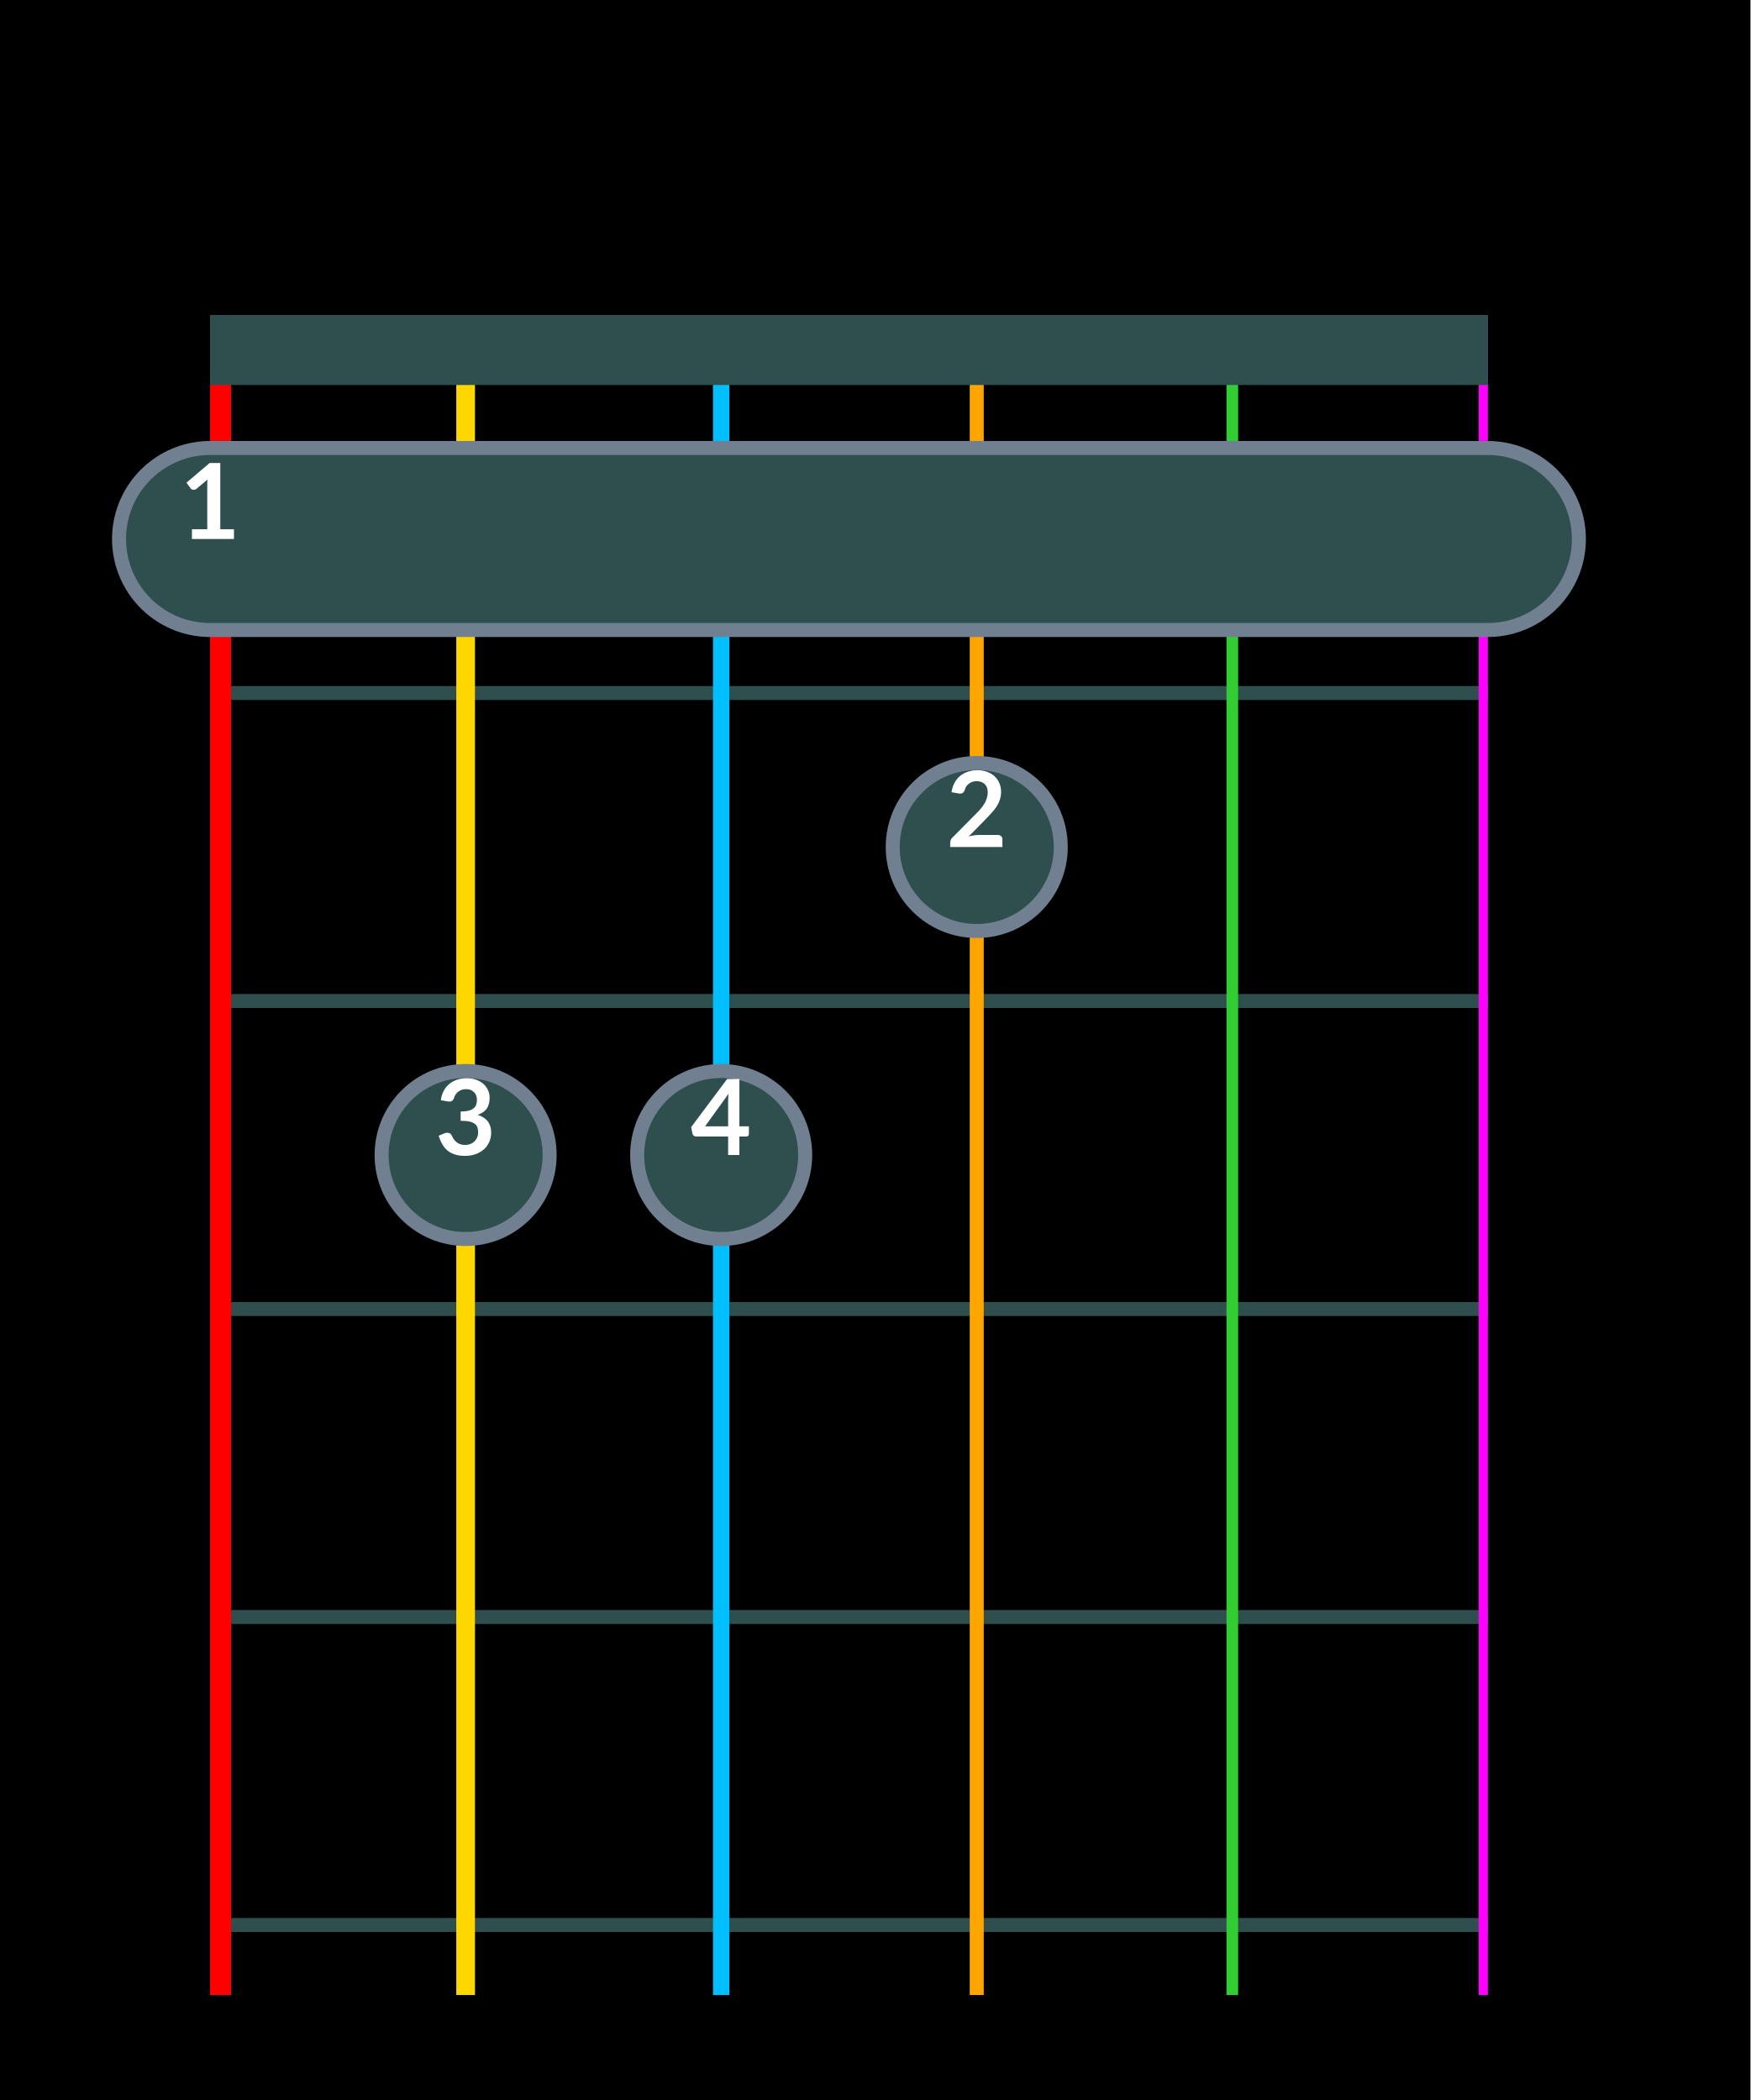
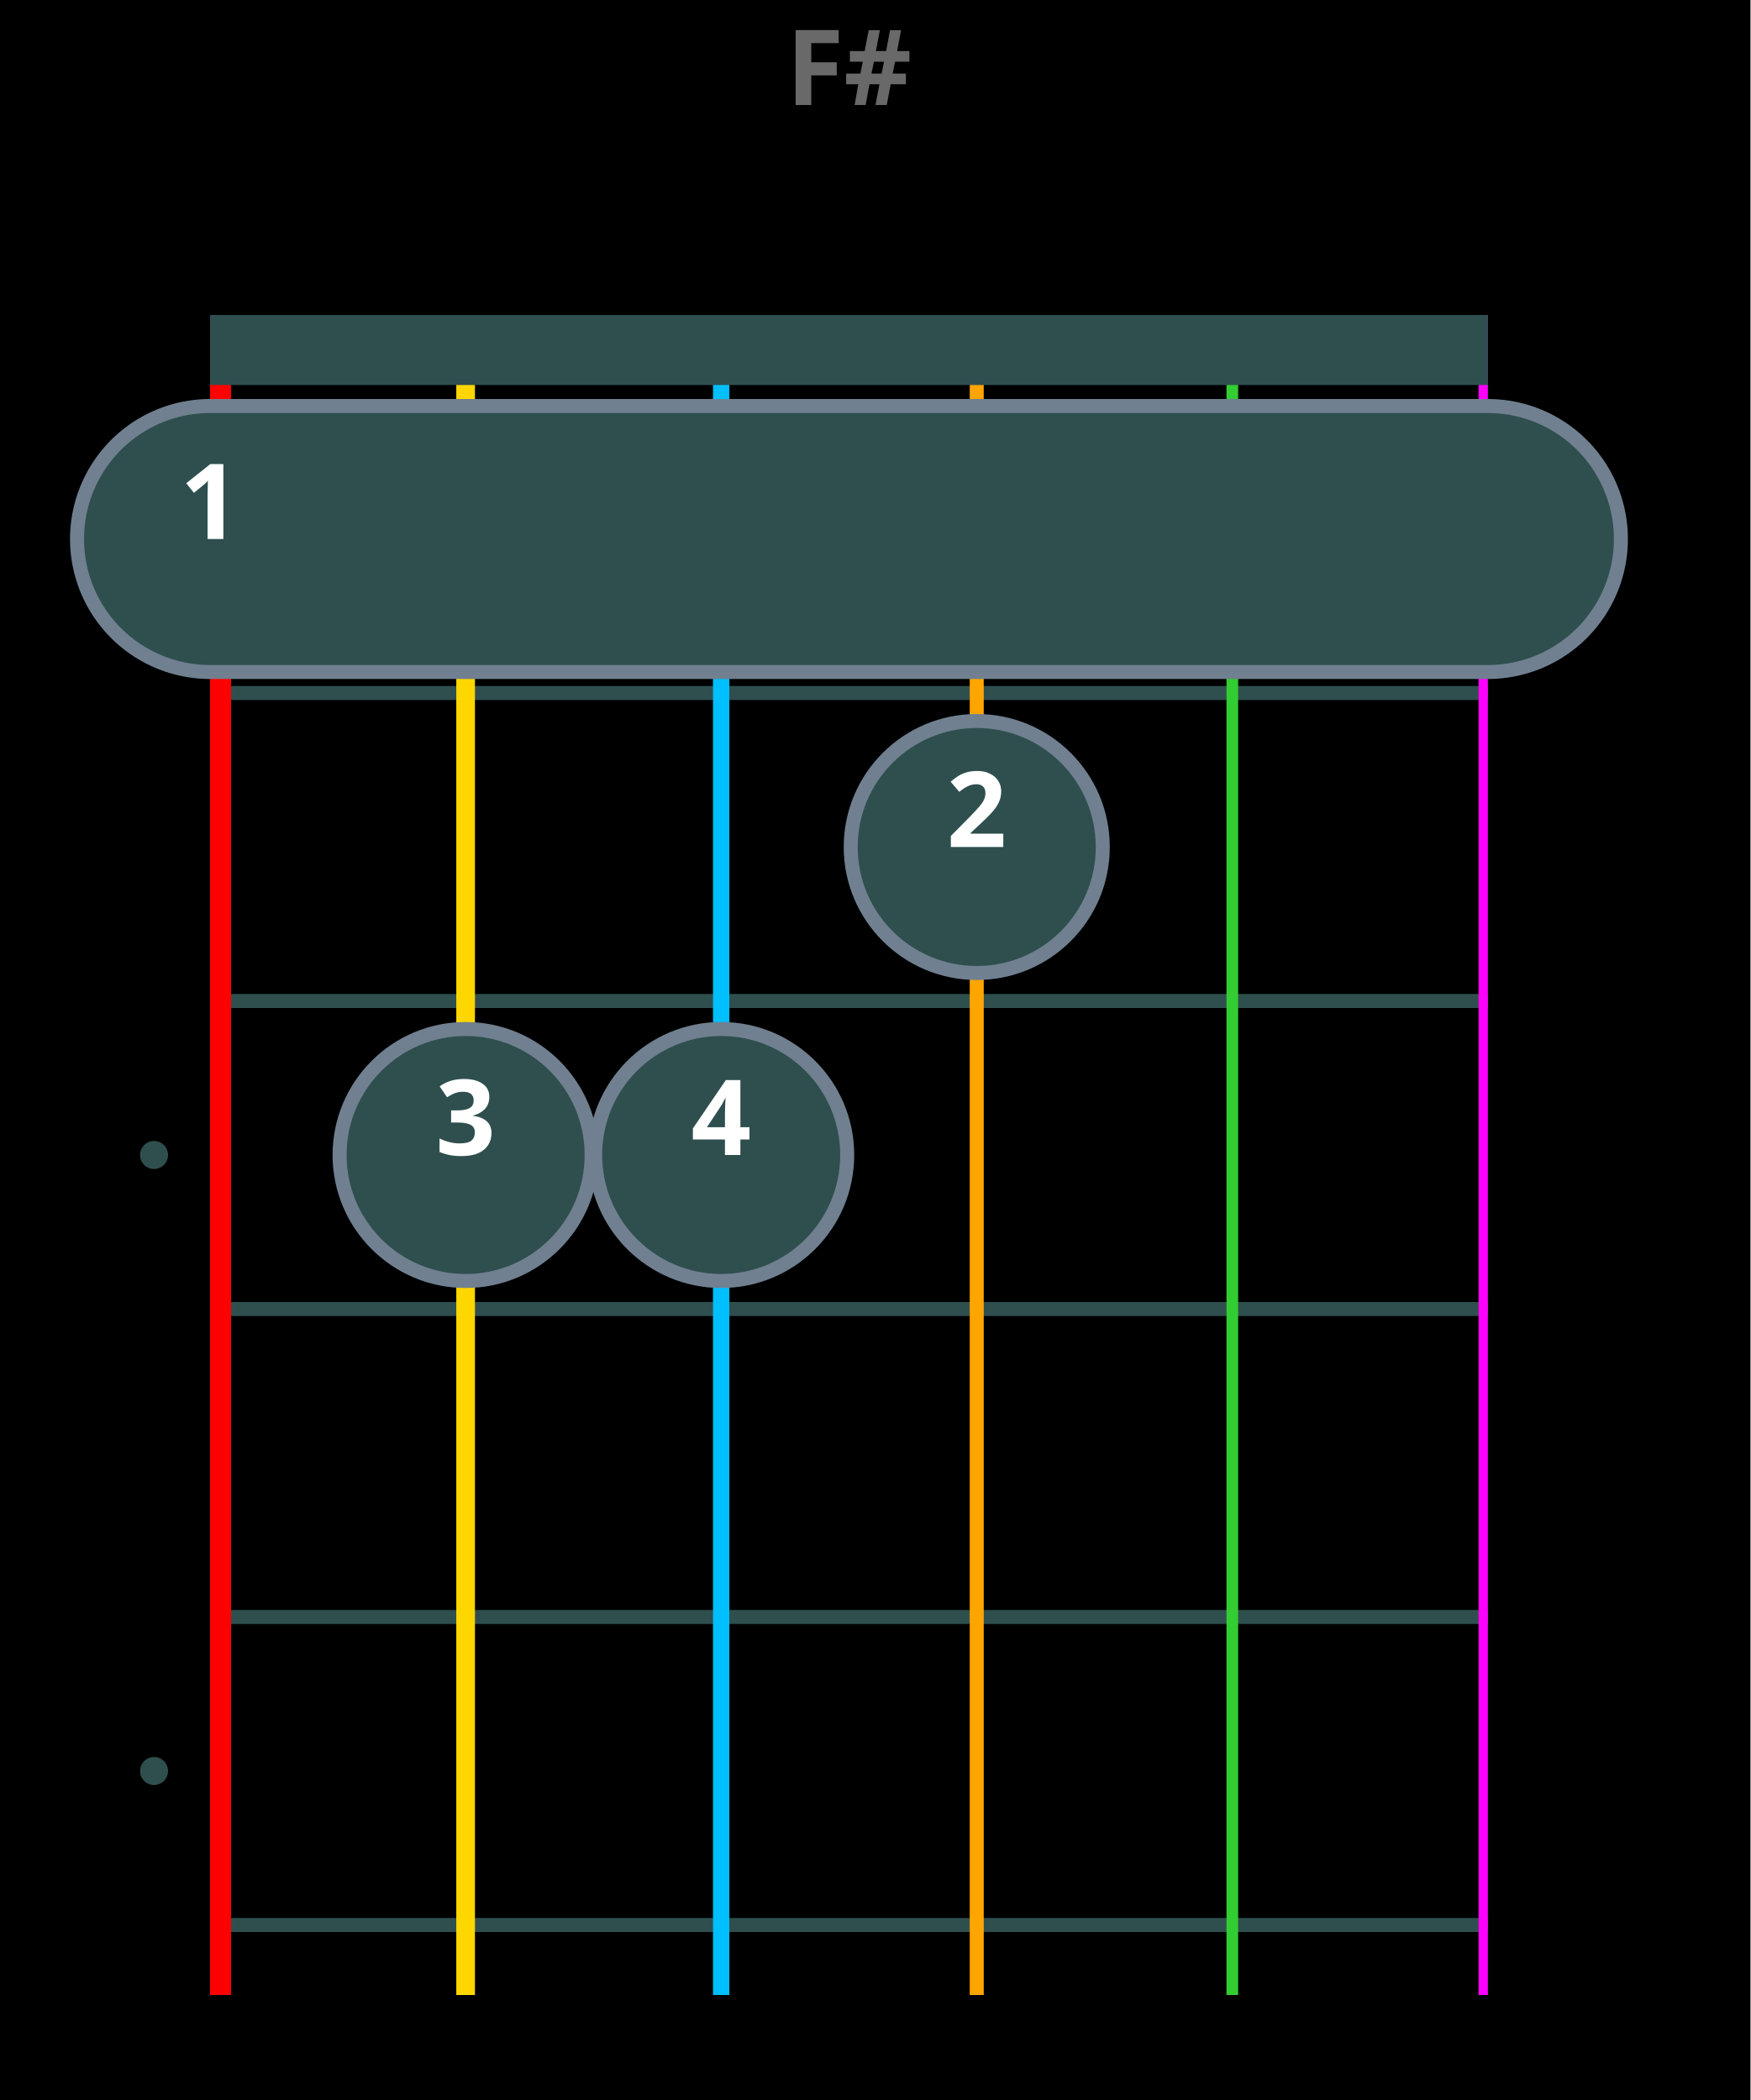
<svg xmlns="http://www.w3.org/2000/svg" baseProfile="full" height="300" version="1.1" width="250">
  <defs />
  <rect fill="black" height="300" width="250" x="0" y="0" />
  <line stroke="darkslategray" stroke-width="2" x1="30" x2="212.5" y1="99.0" y2="99.0" />
  <line stroke="darkslategray" stroke-width="2" x1="30" x2="212.5" y1="143.0" y2="143.0" />
  <line stroke="darkslategray" stroke-width="2" x1="30" x2="212.5" y1="187.0" y2="187.0" />
  <line stroke="darkslategray" stroke-width="2" x1="30" x2="212.5" y1="231.0" y2="231.0" />
  <line stroke="darkslategray" stroke-width="2" x1="30" x2="212.5" y1="275.0" y2="275.0" />
-   <circle cx="22" cy="165.0" fill="black" r="2" />
-   <circle cx="22" cy="253.0" fill="black" r="2" />
+   <circle cx="22" cy="165.0" fill="darkslategray" r="2" />
+   <circle cx="22" cy="253.0" fill="darkslategray" r="2" />
  <line stroke="red" stroke-width="3.0" x1="31.5" x2="31.5" y1="45.0" y2="285.0" />
  <line stroke="gold" stroke-width="2.667" x1="66.5" x2="66.5" y1="45.0" y2="285.0" />
  <line stroke="deepskyblue" stroke-width="2.333" x1="103.0" x2="103.0" y1="45.0" y2="285.0" />
  <line stroke="orange" stroke-width="2.0" x1="139.5" x2="139.5" y1="45.0" y2="285.0" />
  <line stroke="limegreen" stroke-width="1.667" x1="176.0" x2="176.0" y1="45.0" y2="285.0" />
  <line stroke="magenta" stroke-width="1.333" x1="211.833" x2="211.833" y1="45.0" y2="285.0" />
  <line stroke="darkslategray" stroke-width="10" x1="30" x2="212.5" y1="50.0" y2="50.0" />
-   <line stroke="slategray" stroke-linecap="round" stroke-width="28" x1="30.0" x2="212.5" y1="77.0" y2="77.0" />
-   <line stroke="darkslategray" stroke-linecap="round" stroke-width="24" x1="30.0" x2="212.5" y1="77.0" y2="77.0" />
-   <text alignment-baseline="central" fill="white" font-family="Lato" font-size="15" font-weight="bold" text-anchor="middle" x="30.0" y="77.0">1</text>
-   <circle cx="66.5" cy="165.0" fill="darkslategray" r="12" stroke="slategray" stroke-width="2" />
-   <text alignment-baseline="central" fill="white" font-family="Lato" font-size="15" font-weight="bold" text-anchor="middle" x="66.5" y="165.0">3</text>
-   <circle cx="103.0" cy="165.0" fill="darkslategray" r="12" stroke="slategray" stroke-width="2" />
-   <text alignment-baseline="central" fill="white" font-family="Lato" font-size="15" font-weight="bold" text-anchor="middle" x="103.0" y="165.0">4</text>
-   <circle cx="139.5" cy="121.0" fill="darkslategray" r="12" stroke="slategray" stroke-width="2" />
-   <text alignment-baseline="central" fill="white" font-family="Lato" font-size="15" font-weight="bold" text-anchor="middle" x="139.5" y="121.0">2</text>
+   <line stroke="slategray" stroke-linecap="round" stroke-width="40" x1="30.0" x2="212.5" y1="77.0" y2="77.0" />
+   <line stroke="darkslategray" stroke-linecap="round" stroke-width="36" x1="30.0" x2="212.5" y1="77.0" y2="77.0" />
+   <text alignment-baseline="central" fill="white" font-family="Verdana" font-size="15" font-weight="bold" text-anchor="middle" x="30.0" y="77.0">1</text>
+   <circle cx="66.5" cy="165.0" fill="darkslategray" r="18" stroke="slategray" stroke-width="2" />
+   <text alignment-baseline="central" fill="white" font-family="Verdana" font-size="15" font-weight="bold" text-anchor="middle" x="66.5" y="165.0">3</text>
+   <circle cx="103.0" cy="165.0" fill="darkslategray" r="18" stroke="slategray" stroke-width="2" />
+   <text alignment-baseline="central" fill="white" font-family="Verdana" font-size="15" font-weight="bold" text-anchor="middle" x="103.0" y="165.0">4</text>
+   <circle cx="139.5" cy="121.0" fill="darkslategray" r="18" stroke="slategray" stroke-width="2" />
+   <text alignment-baseline="central" fill="white" font-family="Verdana" font-size="15" font-weight="bold" text-anchor="middle" x="139.5" y="121.0">2</text>
+   <text alignment-baseline="central" fill="dimgray" font-family="Verdana" font-size="15" font-weight="bold" text-anchor="middle" x="121.25" y="15.0">F#</text>
</svg>
